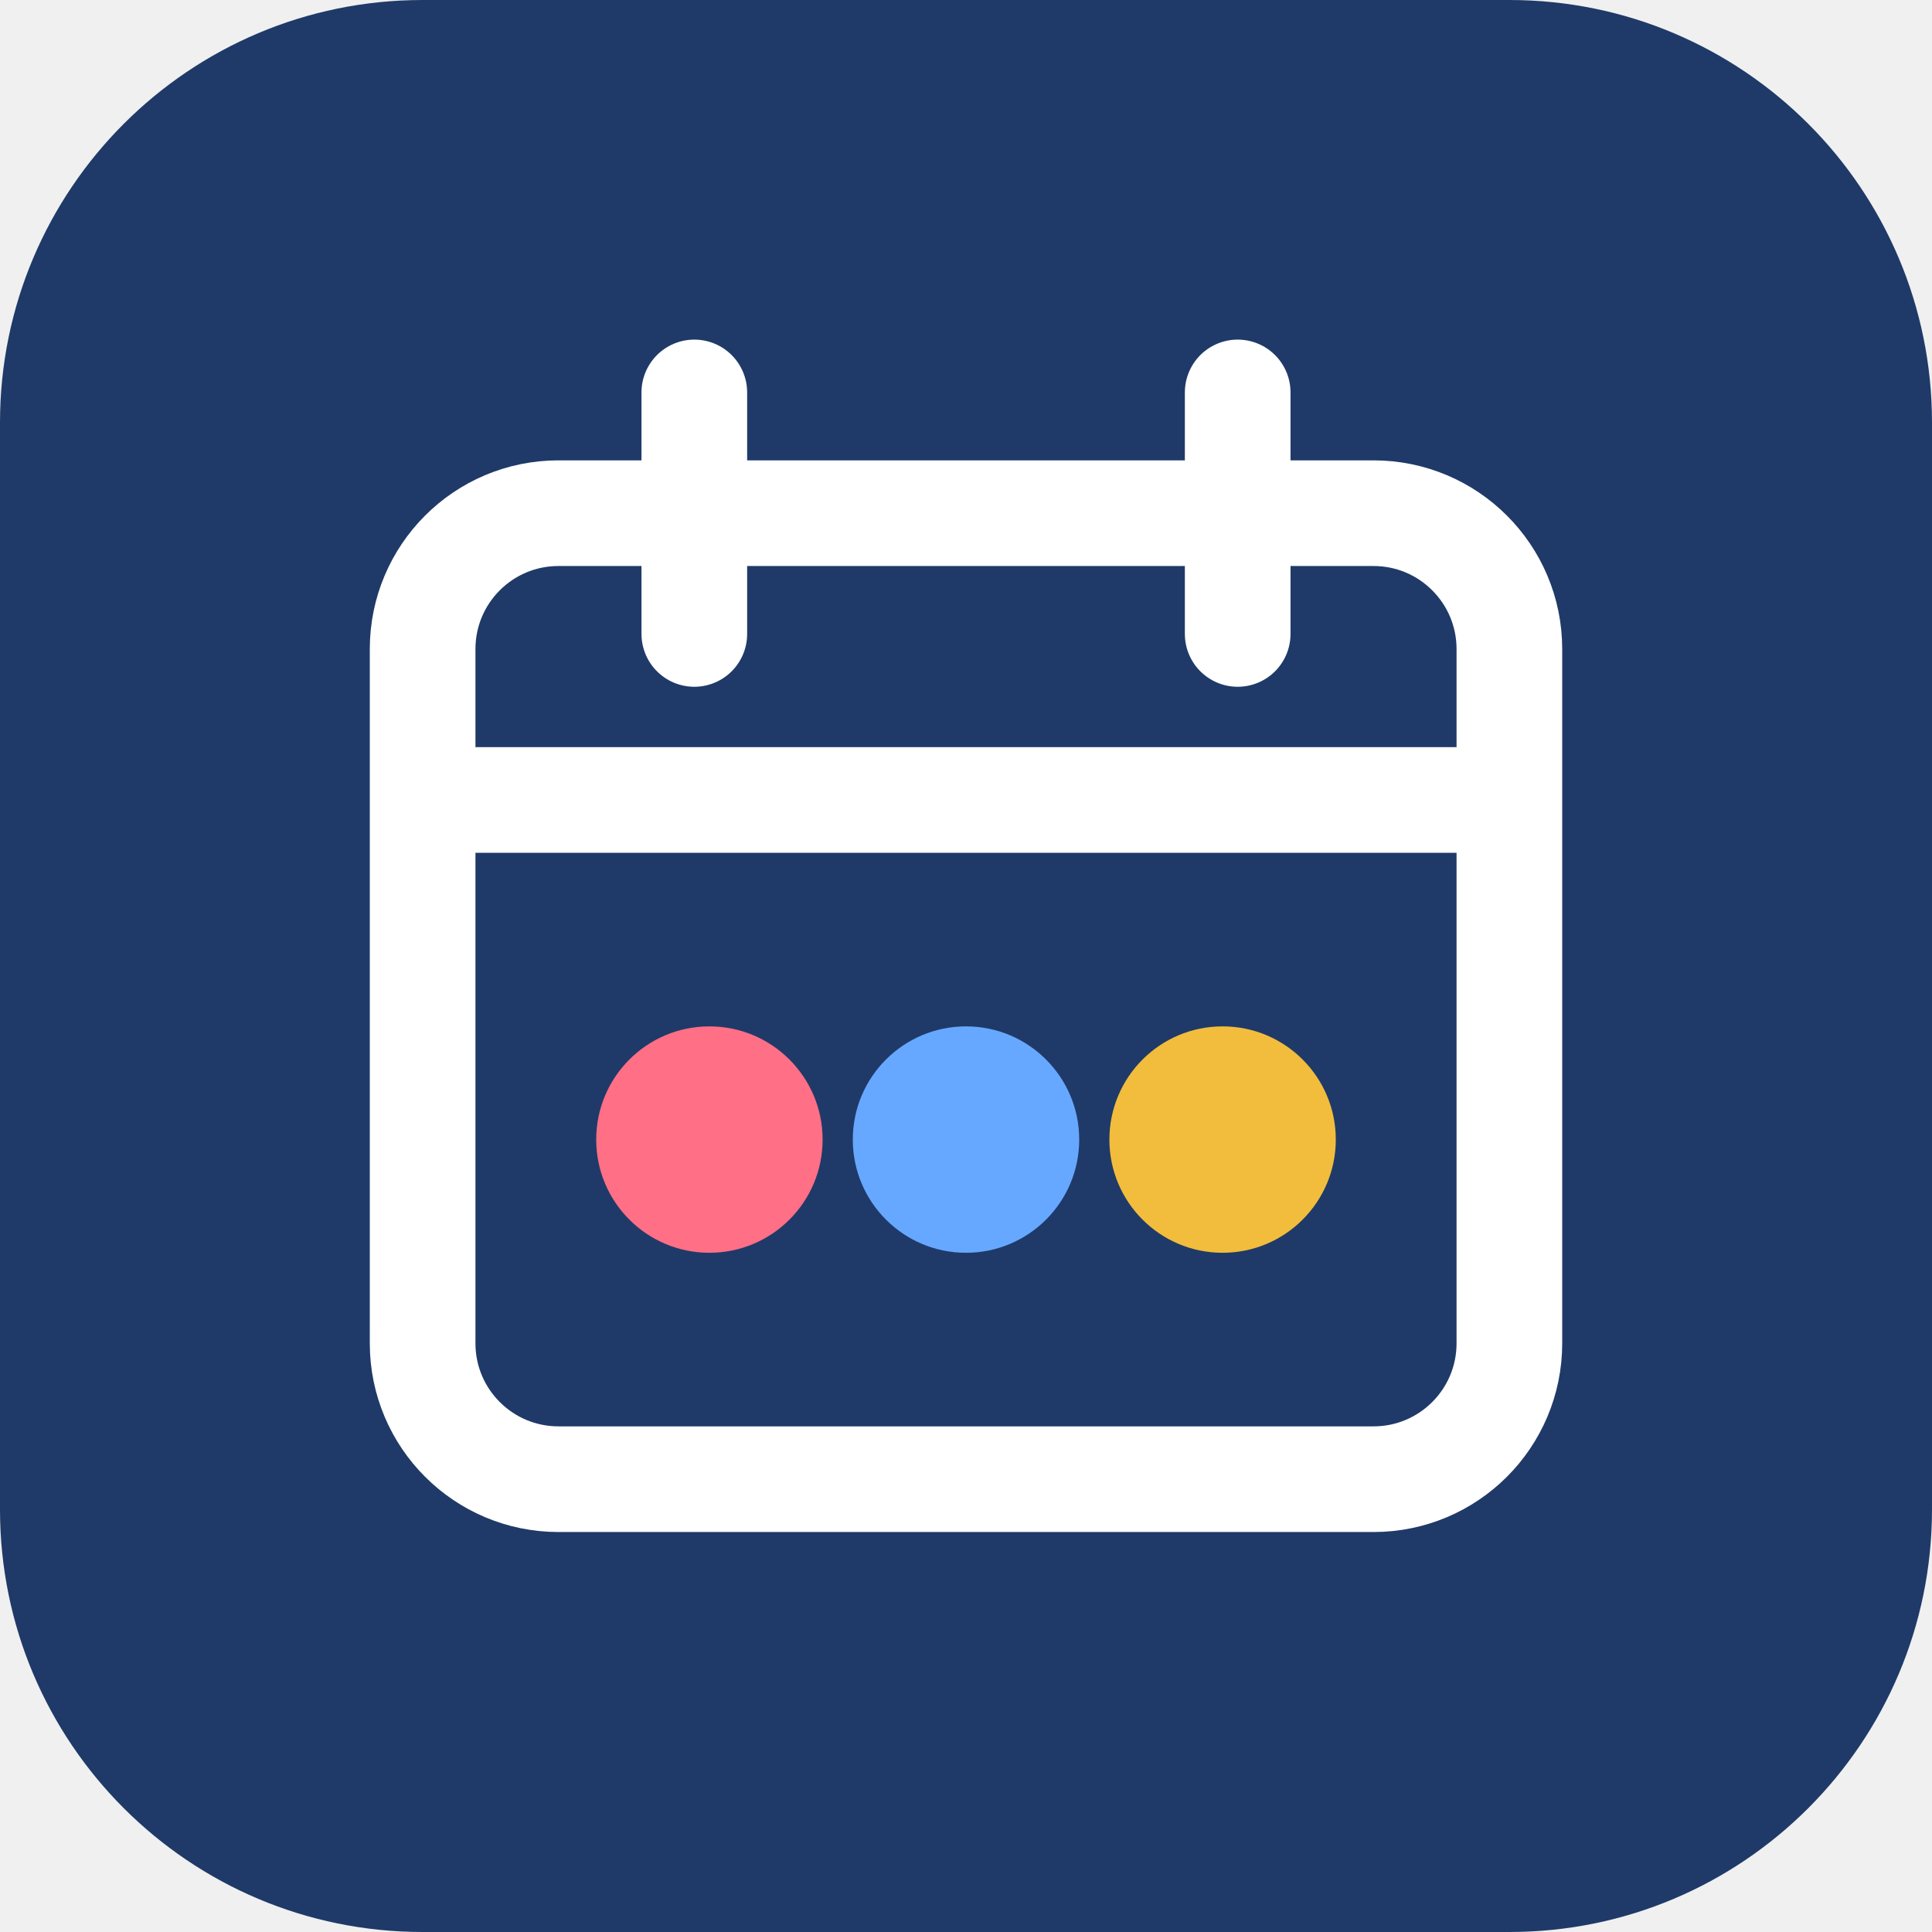
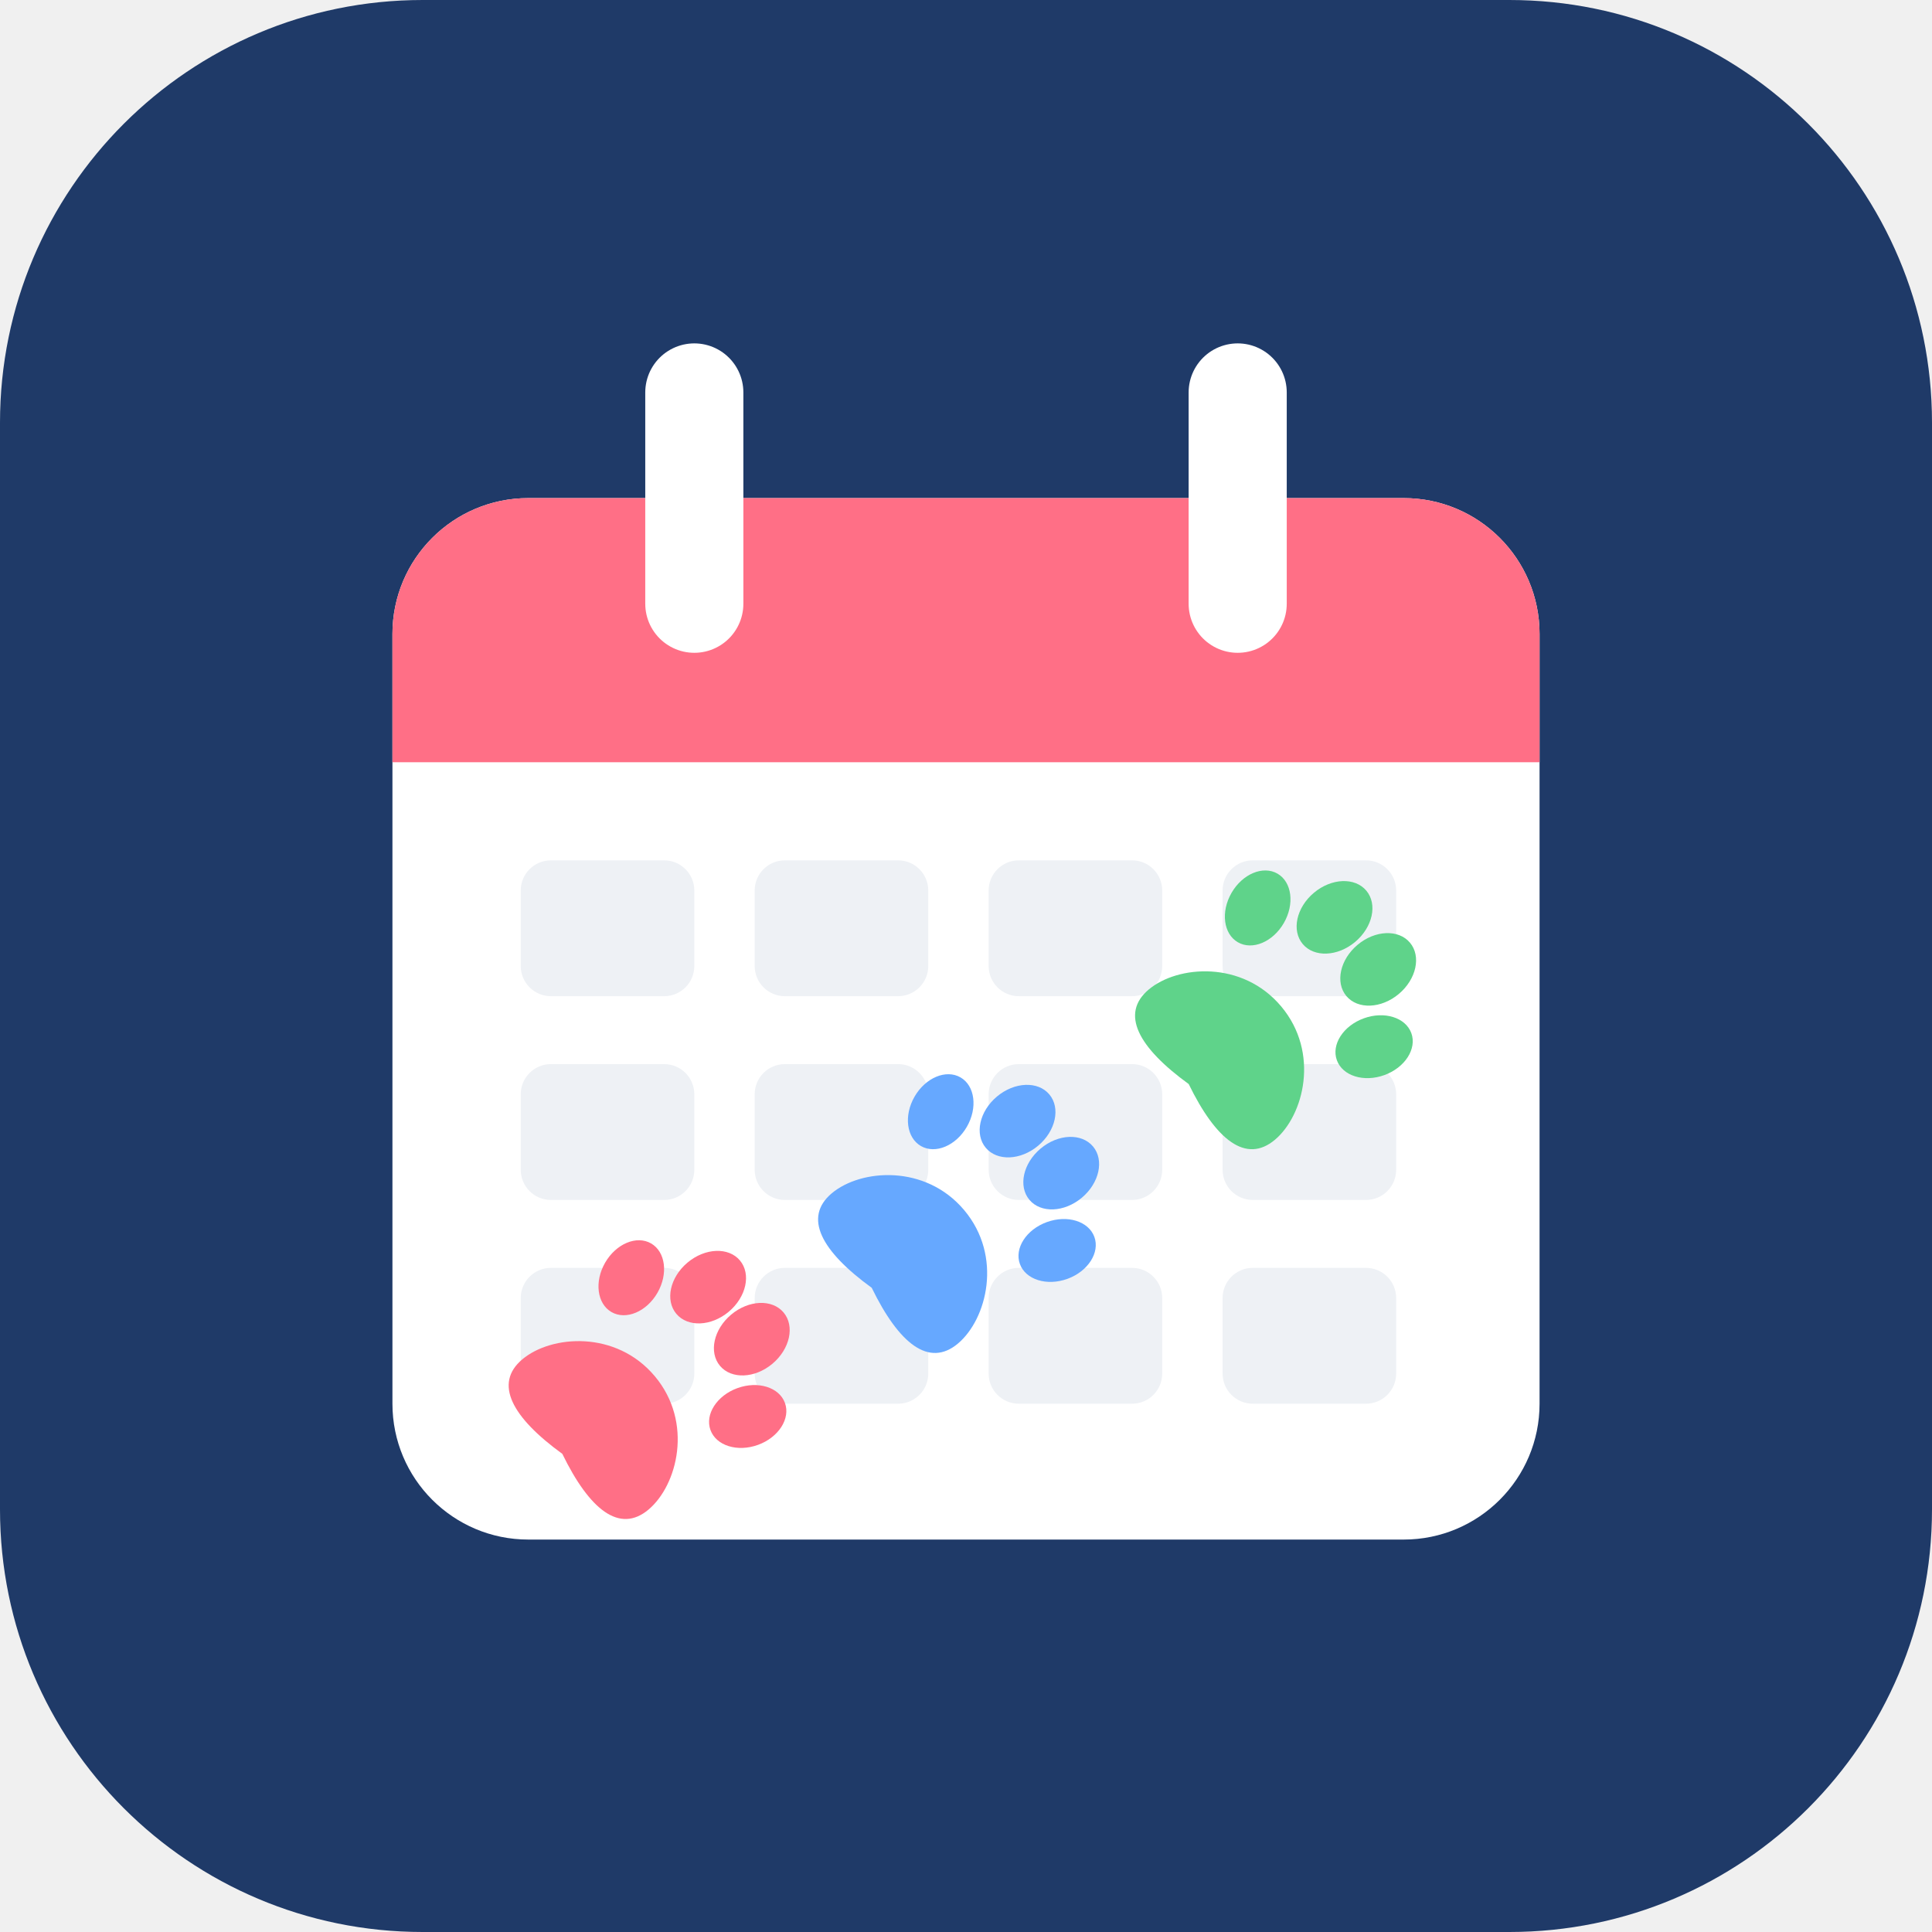
<svg xmlns="http://www.w3.org/2000/svg" viewBox="0 0 512 512">
  <rect width="512" height="512" rx="112" fill="#1f3a68" />
-   <rect x="112" y="136" width="288" height="256" rx="36" fill="none" stroke="#ffffff" stroke-width="28" />
-   <path d="M112 212h288" stroke="#ffffff" stroke-width="28" />
-   <path d="M184 104v64M328 104v64" stroke="#ffffff" stroke-width="28" stroke-linecap="round" />
-   <circle cx="188" cy="302" r="30" fill="#ff6f86" />
-   <circle cx="256" cy="302" r="30" fill="#66a8ff" />
-   <circle cx="324" cy="302" r="30" fill="#f2bd3c" />
+   <rect x="104" y="132" width="304" height="276" rx="36" fill="#ffffff" />
+   <path d="M104 168 a36 36 0 0 1 36 -36 h232 a36 36 0 0 1 36 36 v34 h-304 z" fill="#ff6f86" />
+   <path d="M184 104v56M328 104v56" stroke="#ffffff" stroke-width="26" stroke-linecap="round" />
+   <rect x="138" y="228" width="46" height="36" rx="8" fill="#eef1f5" />
+   <rect x="200" y="228" width="46" height="36" rx="8" fill="#eef1f5" />
+   <rect x="262" y="228" width="46" height="36" rx="8" fill="#eef1f5" />
+   <rect x="324" y="228" width="46" height="36" rx="8" fill="#eef1f5" />
+   <rect x="138" y="282" width="46" height="36" rx="8" fill="#eef1f5" />
+   <rect x="200" y="282" width="46" height="36" rx="8" fill="#eef1f5" />
+   <rect x="262" y="282" width="46" height="36" rx="8" fill="#eef1f5" />
+   <rect x="324" y="282" width="46" height="36" rx="8" fill="#eef1f5" />
+   <rect x="138" y="336" width="46" height="36" rx="8" fill="#eef1f5" />
+   <rect x="200" y="336" width="46" height="36" rx="8" fill="#eef1f5" />
+   <rect x="262" y="336" width="46" height="36" rx="8" fill="#eef1f5" />
+   <rect x="324" y="336" width="46" height="36" rx="8" fill="#eef1f5" />
+   <g transform="translate(172 366) rotate(50) scale(1.0)" fill="#ff6f86">
+     <path d="M0 -2 C 16 -2 26 12 26 22 C 26 32 16 34 0 30 C -16 34 -26 32 -26 22 C -26 12 -16 -2 0 -2 Z" />
+     <ellipse cx="-24" cy="-14" rx="8" ry="10.5" transform="rotate(-20 -24 -14)" />
+     <ellipse cx="-9" cy="-28" rx="8.5" ry="11" />
+     <ellipse cx="9" cy="-28" rx="8.5" ry="11" />
+     <ellipse cx="24" cy="-14" rx="8" ry="10.5" transform="rotate(20 24 -14)" />
+   </g>
+   <g transform="translate(254 322) rotate(50) scale(1.0)" fill="#66a8ff">
+     <path d="M0 -2 C 16 -2 26 12 26 22 C 26 32 16 34 0 30 C -16 34 -26 32 -26 22 C -26 12 -16 -2 0 -2 Z" />
+     <ellipse cx="-24" cy="-14" rx="8" ry="10.5" transform="rotate(-20 -24 -14)" />
+     <ellipse cx="-9" cy="-28" rx="8.5" ry="11" />
+     <ellipse cx="9" cy="-28" rx="8.5" ry="11" />
+     <ellipse cx="24" cy="-14" rx="8" ry="10.5" transform="rotate(20 24 -14)" />
+   </g>
+   <g transform="translate(338 268) rotate(50) scale(1.0)" fill="#5fd38a">
+     <path d="M0 -2 C 16 -2 26 12 26 22 C 26 32 16 34 0 30 C -16 34 -26 32 -26 22 C -26 12 -16 -2 0 -2 Z" />
+     <ellipse cx="-24" cy="-14" rx="8" ry="10.5" transform="rotate(-20 -24 -14)" />
+     <ellipse cx="-9" cy="-28" rx="8.5" ry="11" />
+     <ellipse cx="9" cy="-28" rx="8.5" ry="11" />
+     <ellipse cx="24" cy="-14" rx="8" ry="10.5" transform="rotate(20 24 -14)" />
+   </g>
</svg>
